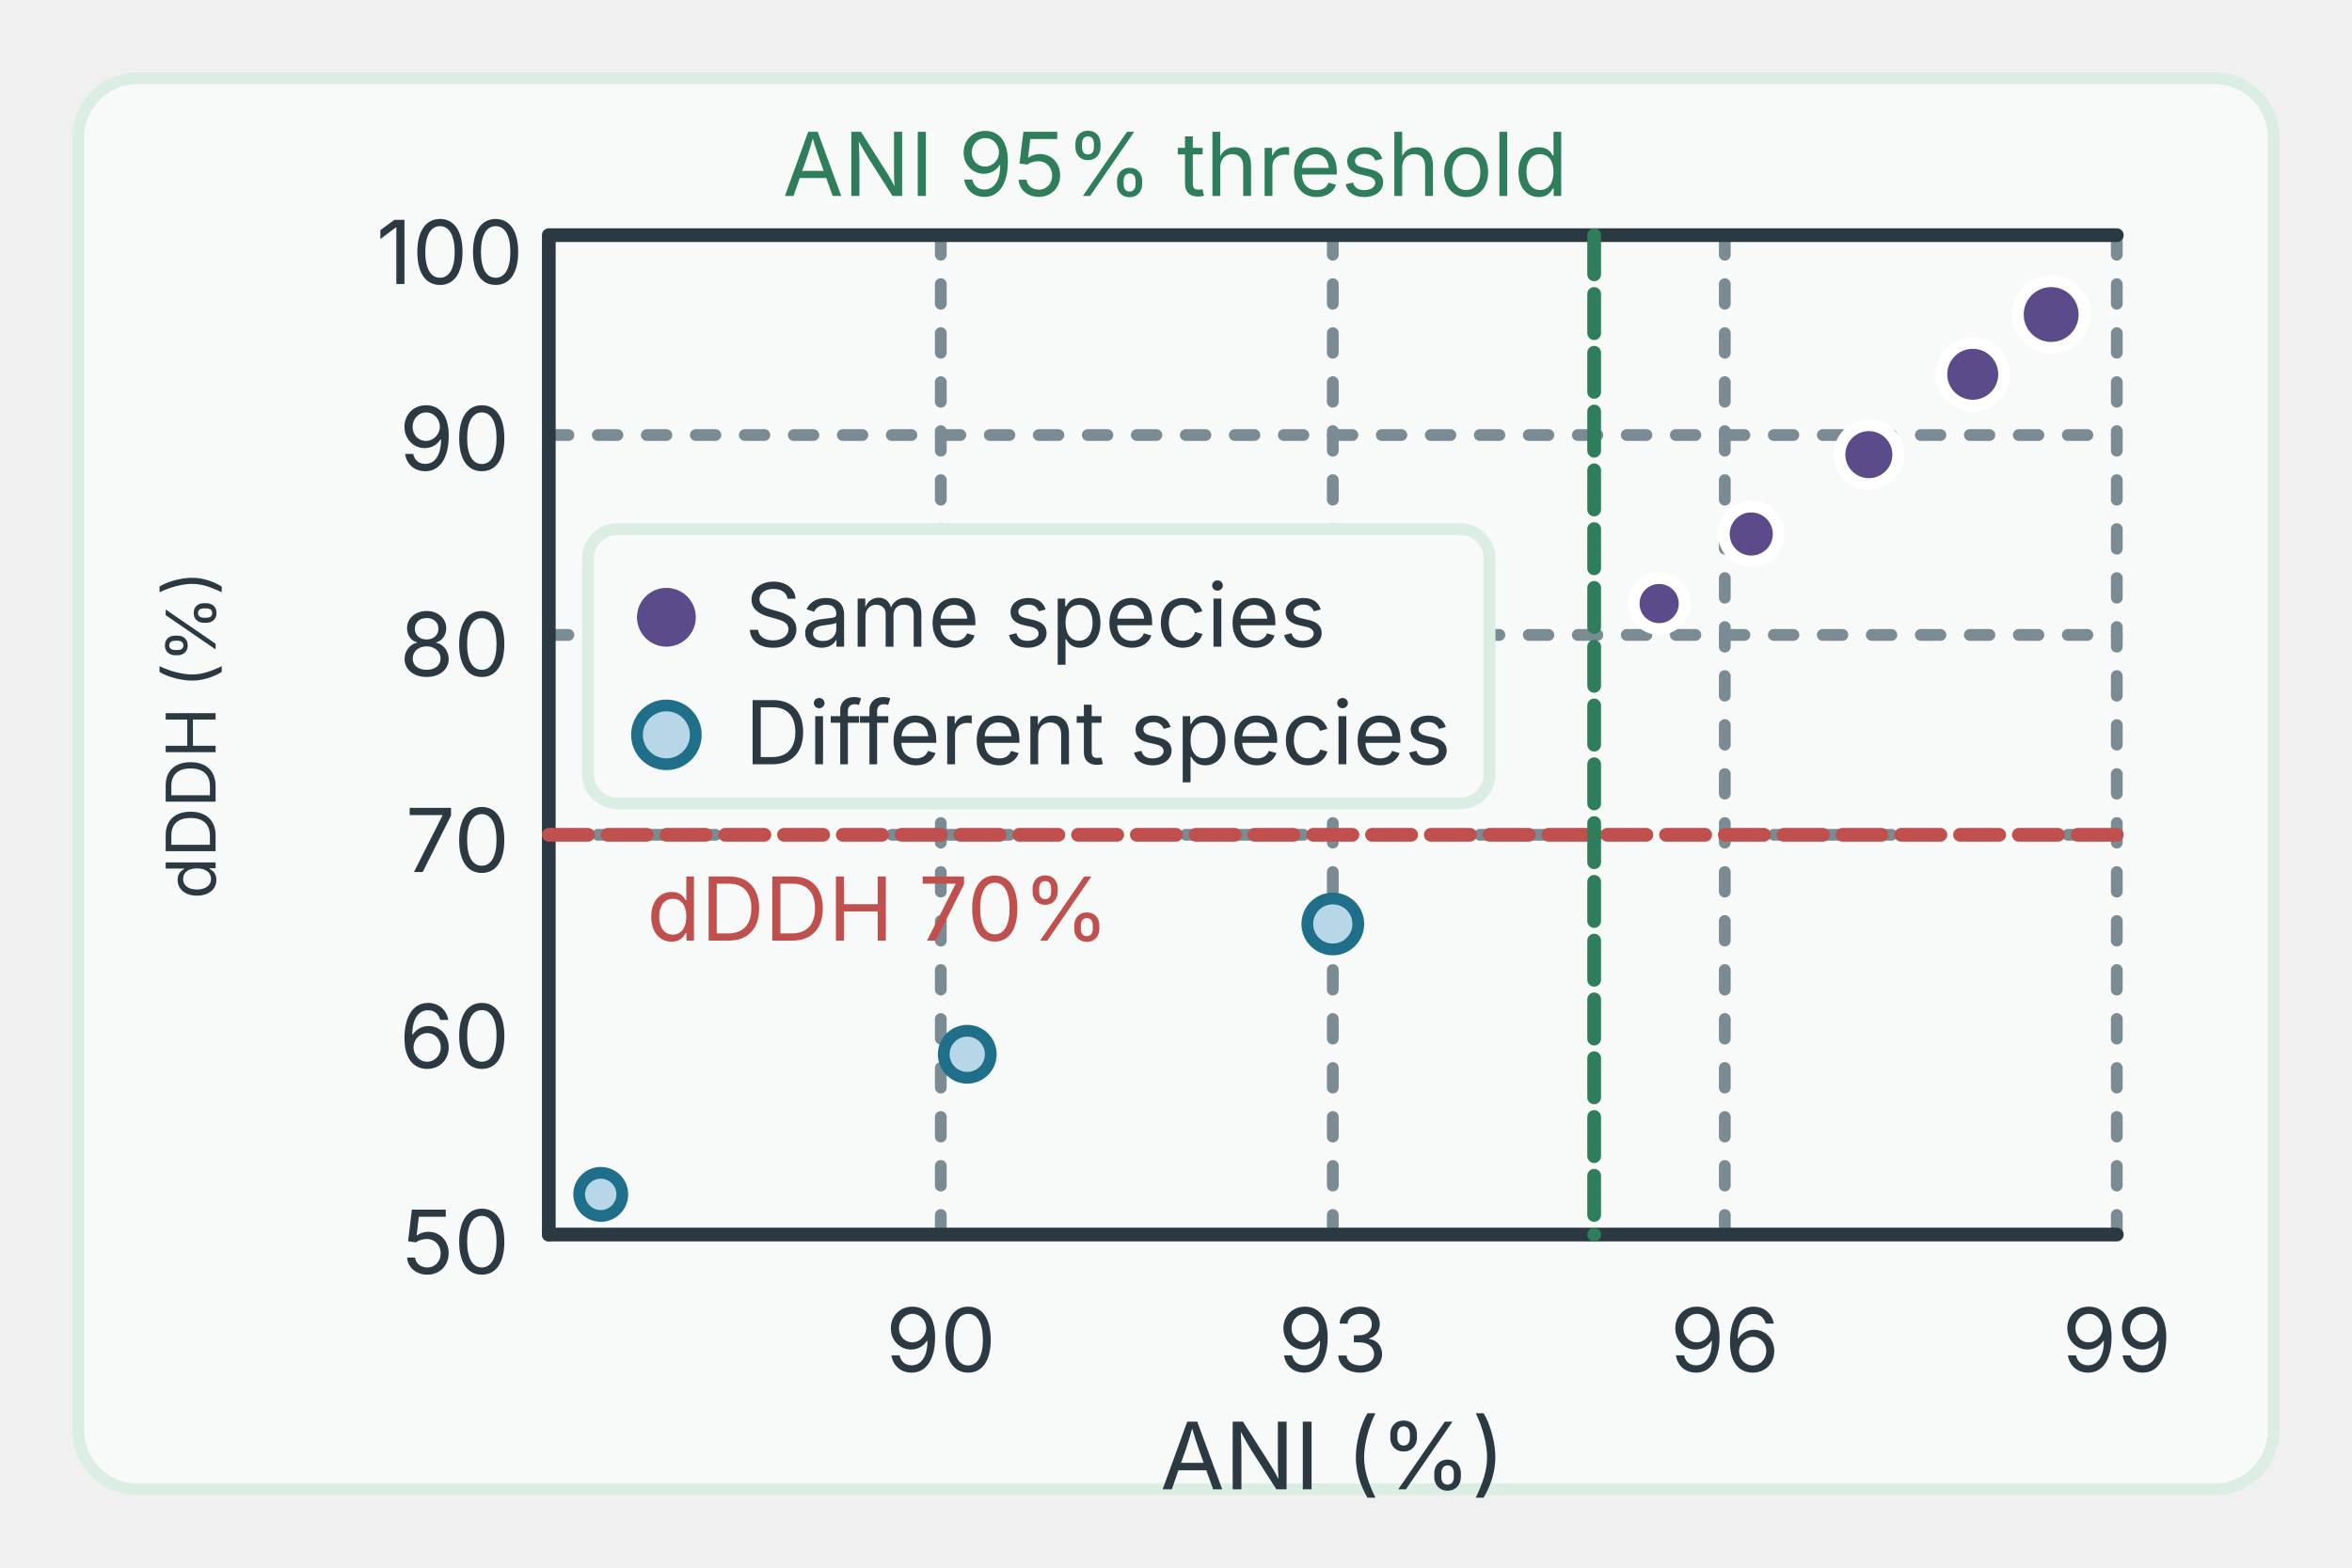
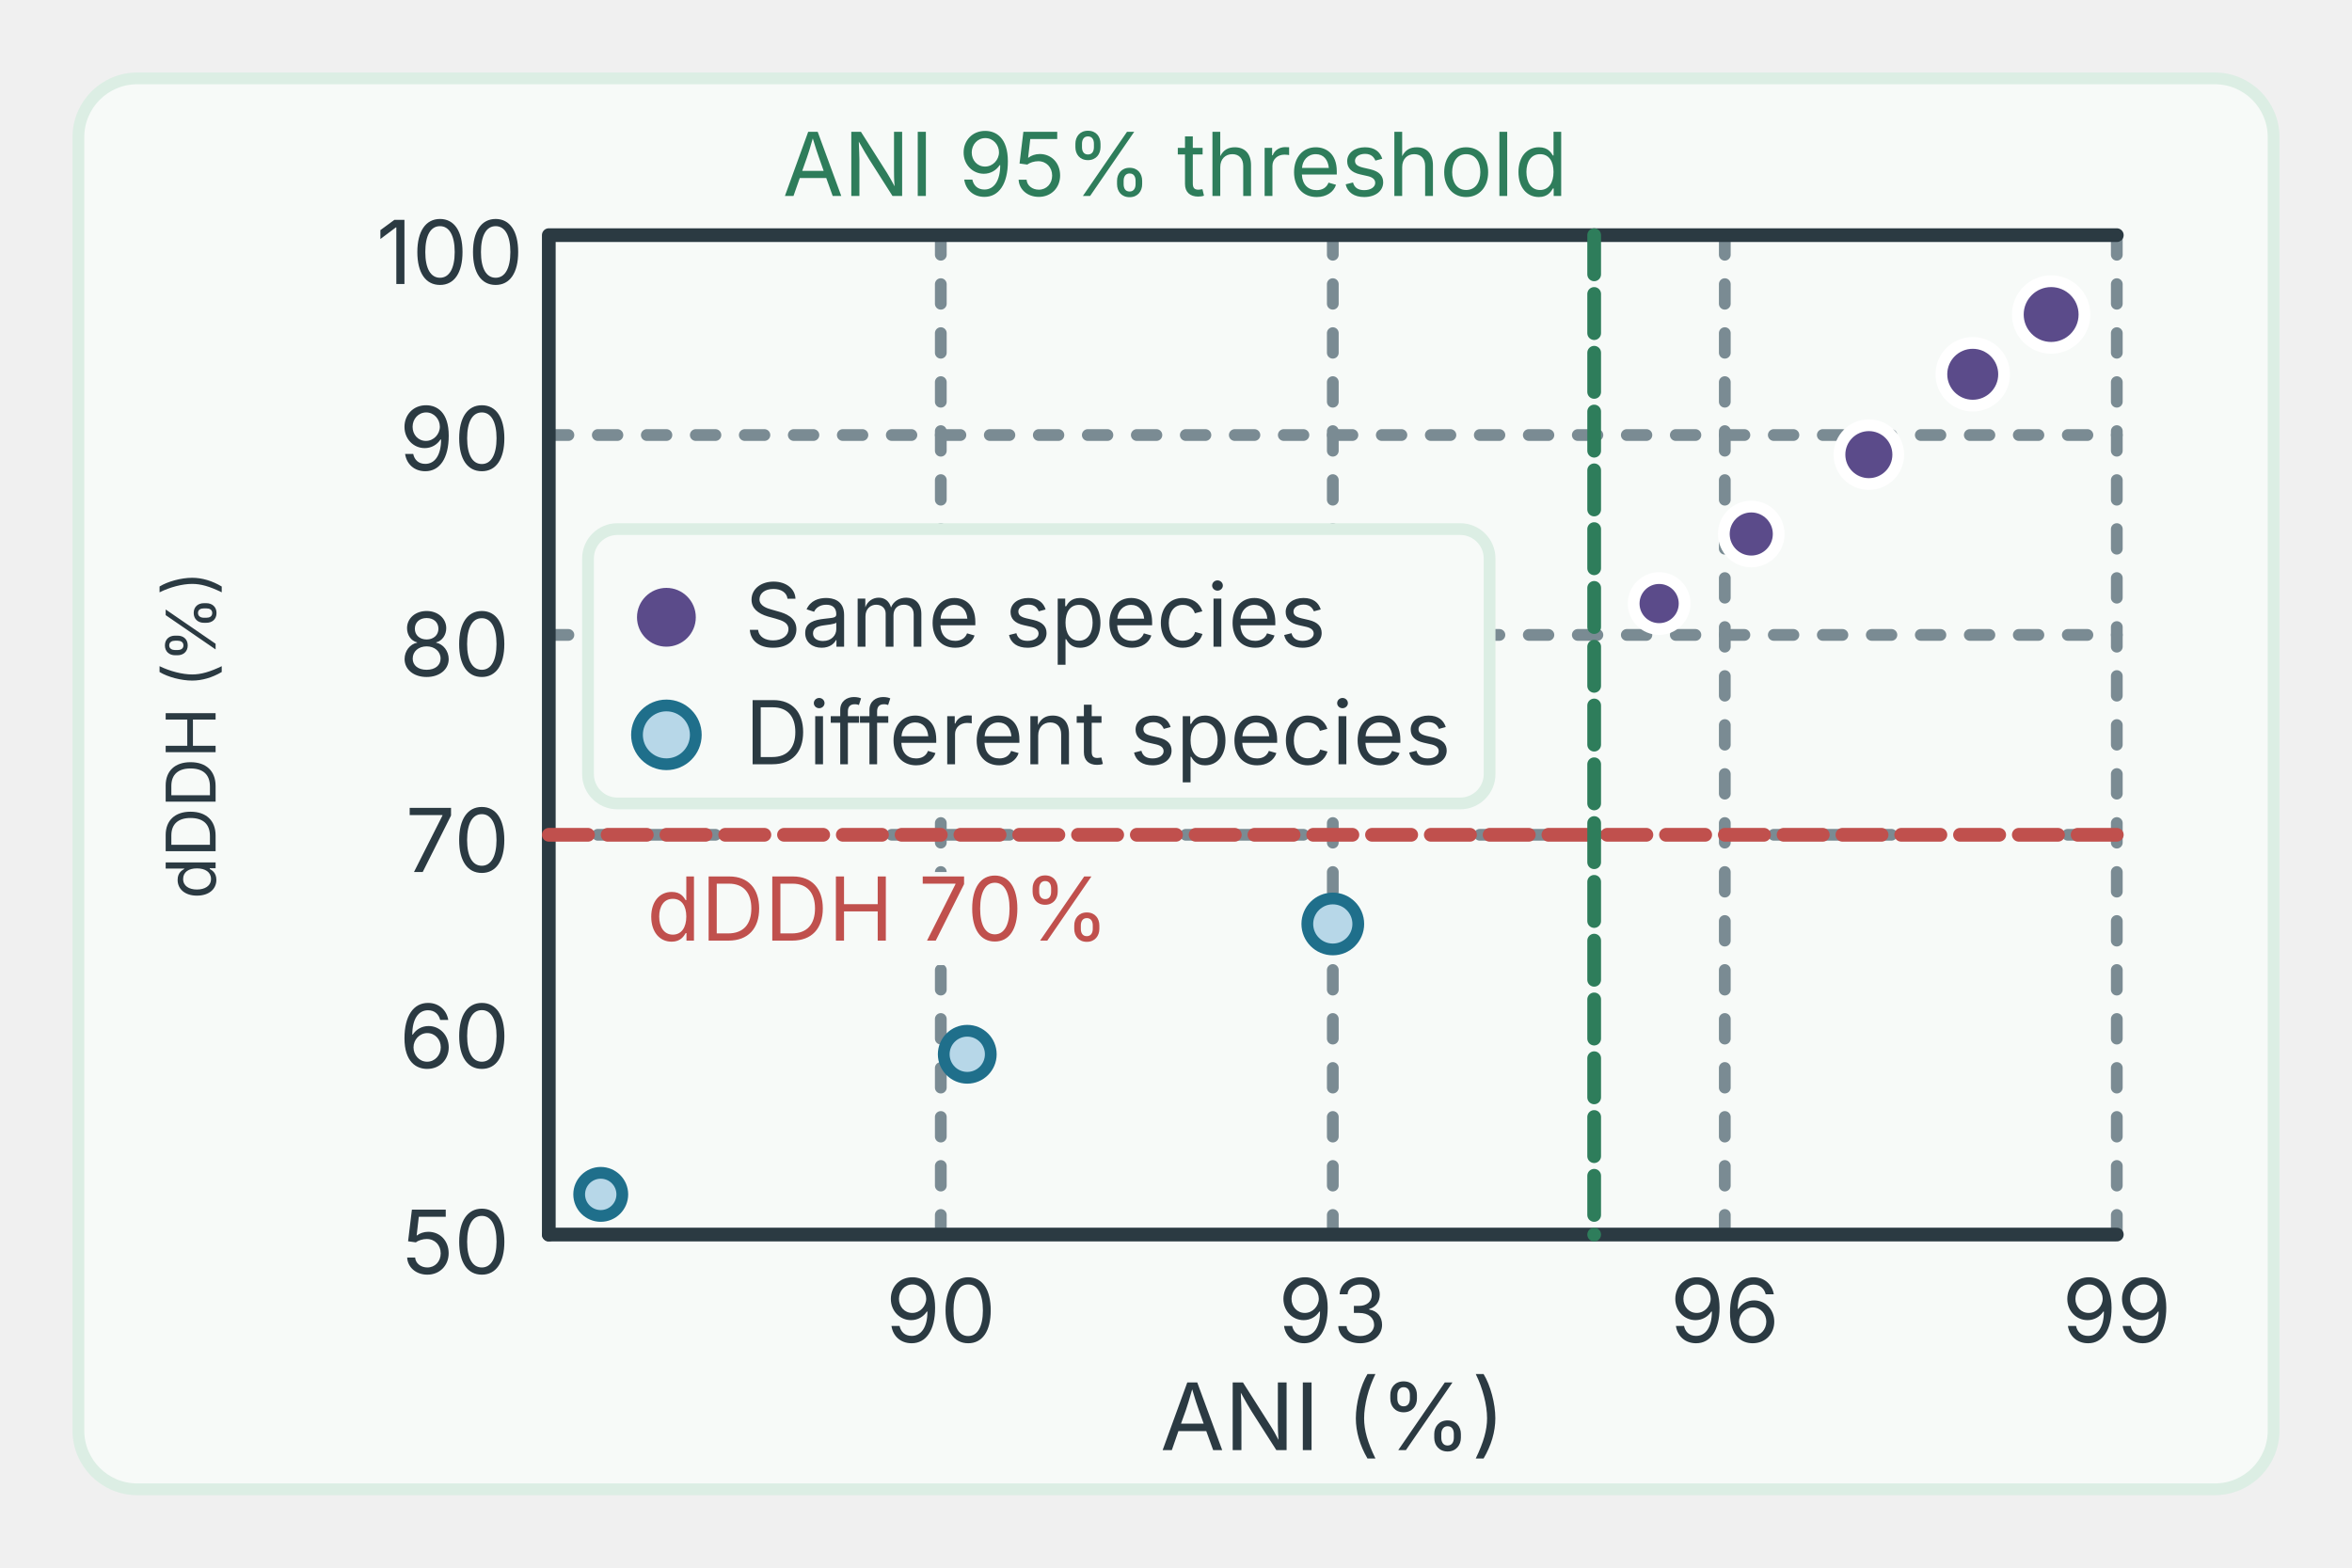
<svg xmlns="http://www.w3.org/2000/svg" viewBox="0 0 240 160" width="240" height="160" font-family="Inter,Helvetica,Arial,sans-serif" role="img" data-name-zh="dDDH 数字分类学散点" data-name-en="dDDH vs ANI scatter" data-cat="04-phylo" data-tags="dDDH,数字分类学,ANI,物种界限,散点图" aria-labelledby="t-26-dddh d-26-dddh" data-license="CC-BY-4.0" data-copyright="ZengZichao">
  <g stroke-linecap="round" stroke-linejoin="round">
    <rect x="8" y="8" width="224" height="144" rx="6" fill="#F7FAF8" stroke="#DCEEE4" stroke-width="1.2" />
    <g stroke="#7A8B93" stroke-width="1.2" stroke-dasharray="2 3" fill="none">
      <path d="M 96 24 V 126" />
      <path d="M 136 24 V 126" />
      <path d="M 176 24 V 126" />
      <path d="M 216 24 V 126" />
      <path d="M 56 85.2 H 216" />
      <path d="M 56 64.8 H 216" />
      <path d="M 56 44.4 H 216" />
      <path d="M 56 24 H 216" />
    </g>
    <path d="M 56 126 V 24 H 216" fill="none" stroke="#2B3A42" stroke-width="1.4" />
    <path d="M 56 126 H 216" fill="none" stroke="#2B3A42" stroke-width="1.4" />
    <path d="M 56 85.2 H 216" fill="none" stroke="#C0504D" stroke-width="1.4" stroke-dasharray="4 2" />
+     <rect x="63" y="89" width="51" height="9.5" fill="#F7FAF8" />
    <text font-family="Inter,Helvetica,Arial,sans-serif" x="66" y="96" font-size="9" fill="#C0504D">dDDH 70%</text>
    <path d="M 162.67 24 V 126" fill="none" stroke="#2E7D5B" stroke-width="1.4" stroke-dasharray="4 2" />
    <text font-family="Inter,Helvetica,Arial,sans-serif" x="160" y="20" text-anchor="end" font-size="9" fill="#2E7D5B">ANI 95% threshold</text>
    <g fill="#5B4B8A" stroke="#FFFFFF" stroke-width="1.2">
      <circle cx="209.3" cy="32.1" r="3.4" />
      <circle cx="201.3" cy="38.2" r="3.2" />
      <circle cx="190.7" cy="46.4" r="3" />
      <circle cx="178.7" cy="54.5" r="2.8" />
      <circle cx="169.3" cy="61.6" r="2.6" />
    </g>
    <g fill="#B7D7E8" stroke="#1F6F8B" stroke-width="1.2">
      <circle cx="136" cy="94.3" r="2.6" />
      <circle cx="98.7" cy="107.6" r="2.4" />
      <circle cx="61.3" cy="121.9" r="2.2" />
    </g>
    <g font-size="9" fill="#2B3A42" text-anchor="end">
      <text font-family="Inter,Helvetica,Arial,sans-serif" x="53.41" y="28.99">100</text>
      <text font-family="Inter,Helvetica,Arial,sans-serif" x="52" y="48">90</text>
      <text font-family="Inter,Helvetica,Arial,sans-serif" x="52" y="69">80</text>
      <text font-family="Inter,Helvetica,Arial,sans-serif" x="52" y="89">70</text>
      <text font-family="Inter,Helvetica,Arial,sans-serif" x="52" y="109">60</text>
      <text font-family="Inter,Helvetica,Arial,sans-serif" x="52" y="130">50</text>
    </g>
    <g font-size="9" fill="#2B3A42" text-anchor="middle">
-       <text font-family="Inter,Helvetica,Arial,sans-serif" x="96" y="140">90</text>
-       <text font-family="Inter,Helvetica,Arial,sans-serif" x="136" y="140">93</text>
-       <text font-family="Inter,Helvetica,Arial,sans-serif" x="176" y="140">96</text>
-       <text font-family="Inter,Helvetica,Arial,sans-serif" x="216" y="140">99</text>
+       <text font-family="Inter,Helvetica,Arial,sans-serif" x="96" y="137">90</text>
+       <text font-family="Inter,Helvetica,Arial,sans-serif" x="136" y="137">93</text>
+       <text font-family="Inter,Helvetica,Arial,sans-serif" x="176" y="137">96</text>
+       <text font-family="Inter,Helvetica,Arial,sans-serif" x="216" y="137">99</text>
    </g>
-     <text font-family="Inter,Helvetica,Arial,sans-serif" x="136" y="152" text-anchor="middle" font-size="9.5" fill="#2B3A42">ANI (%)</text>
+     <text font-family="Inter,Helvetica,Arial,sans-serif" x="136" y="148" text-anchor="middle" font-size="9.5" fill="#2B3A42">ANI (%)</text>
    <text font-family="Inter,Helvetica,Arial,sans-serif" x="22" y="75" font-size="7" fill="#2B3A42" transform="rotate(-90 22 75)" text-anchor="middle">dDDH (%)</text>
    <rect x="60" y="54" width="92" height="28" rx="3" fill="#F7FAF8" stroke="#DCEEE4" stroke-width="1.2" />
    <g font-size="9" fill="#2B3A42">
      <circle cx="68" cy="63" r="3" fill="#5B4B8A" />
      <text font-family="Inter,Helvetica,Arial,sans-serif" x="76" y="66">Same species</text>
      <circle cx="68" cy="75" r="3" fill="#B7D7E8" stroke="#1F6F8B" stroke-width="1.2" />
      <text font-family="Inter,Helvetica,Arial,sans-serif" x="76" y="78">Different species</text>
    </g>
  </g>
</svg>
